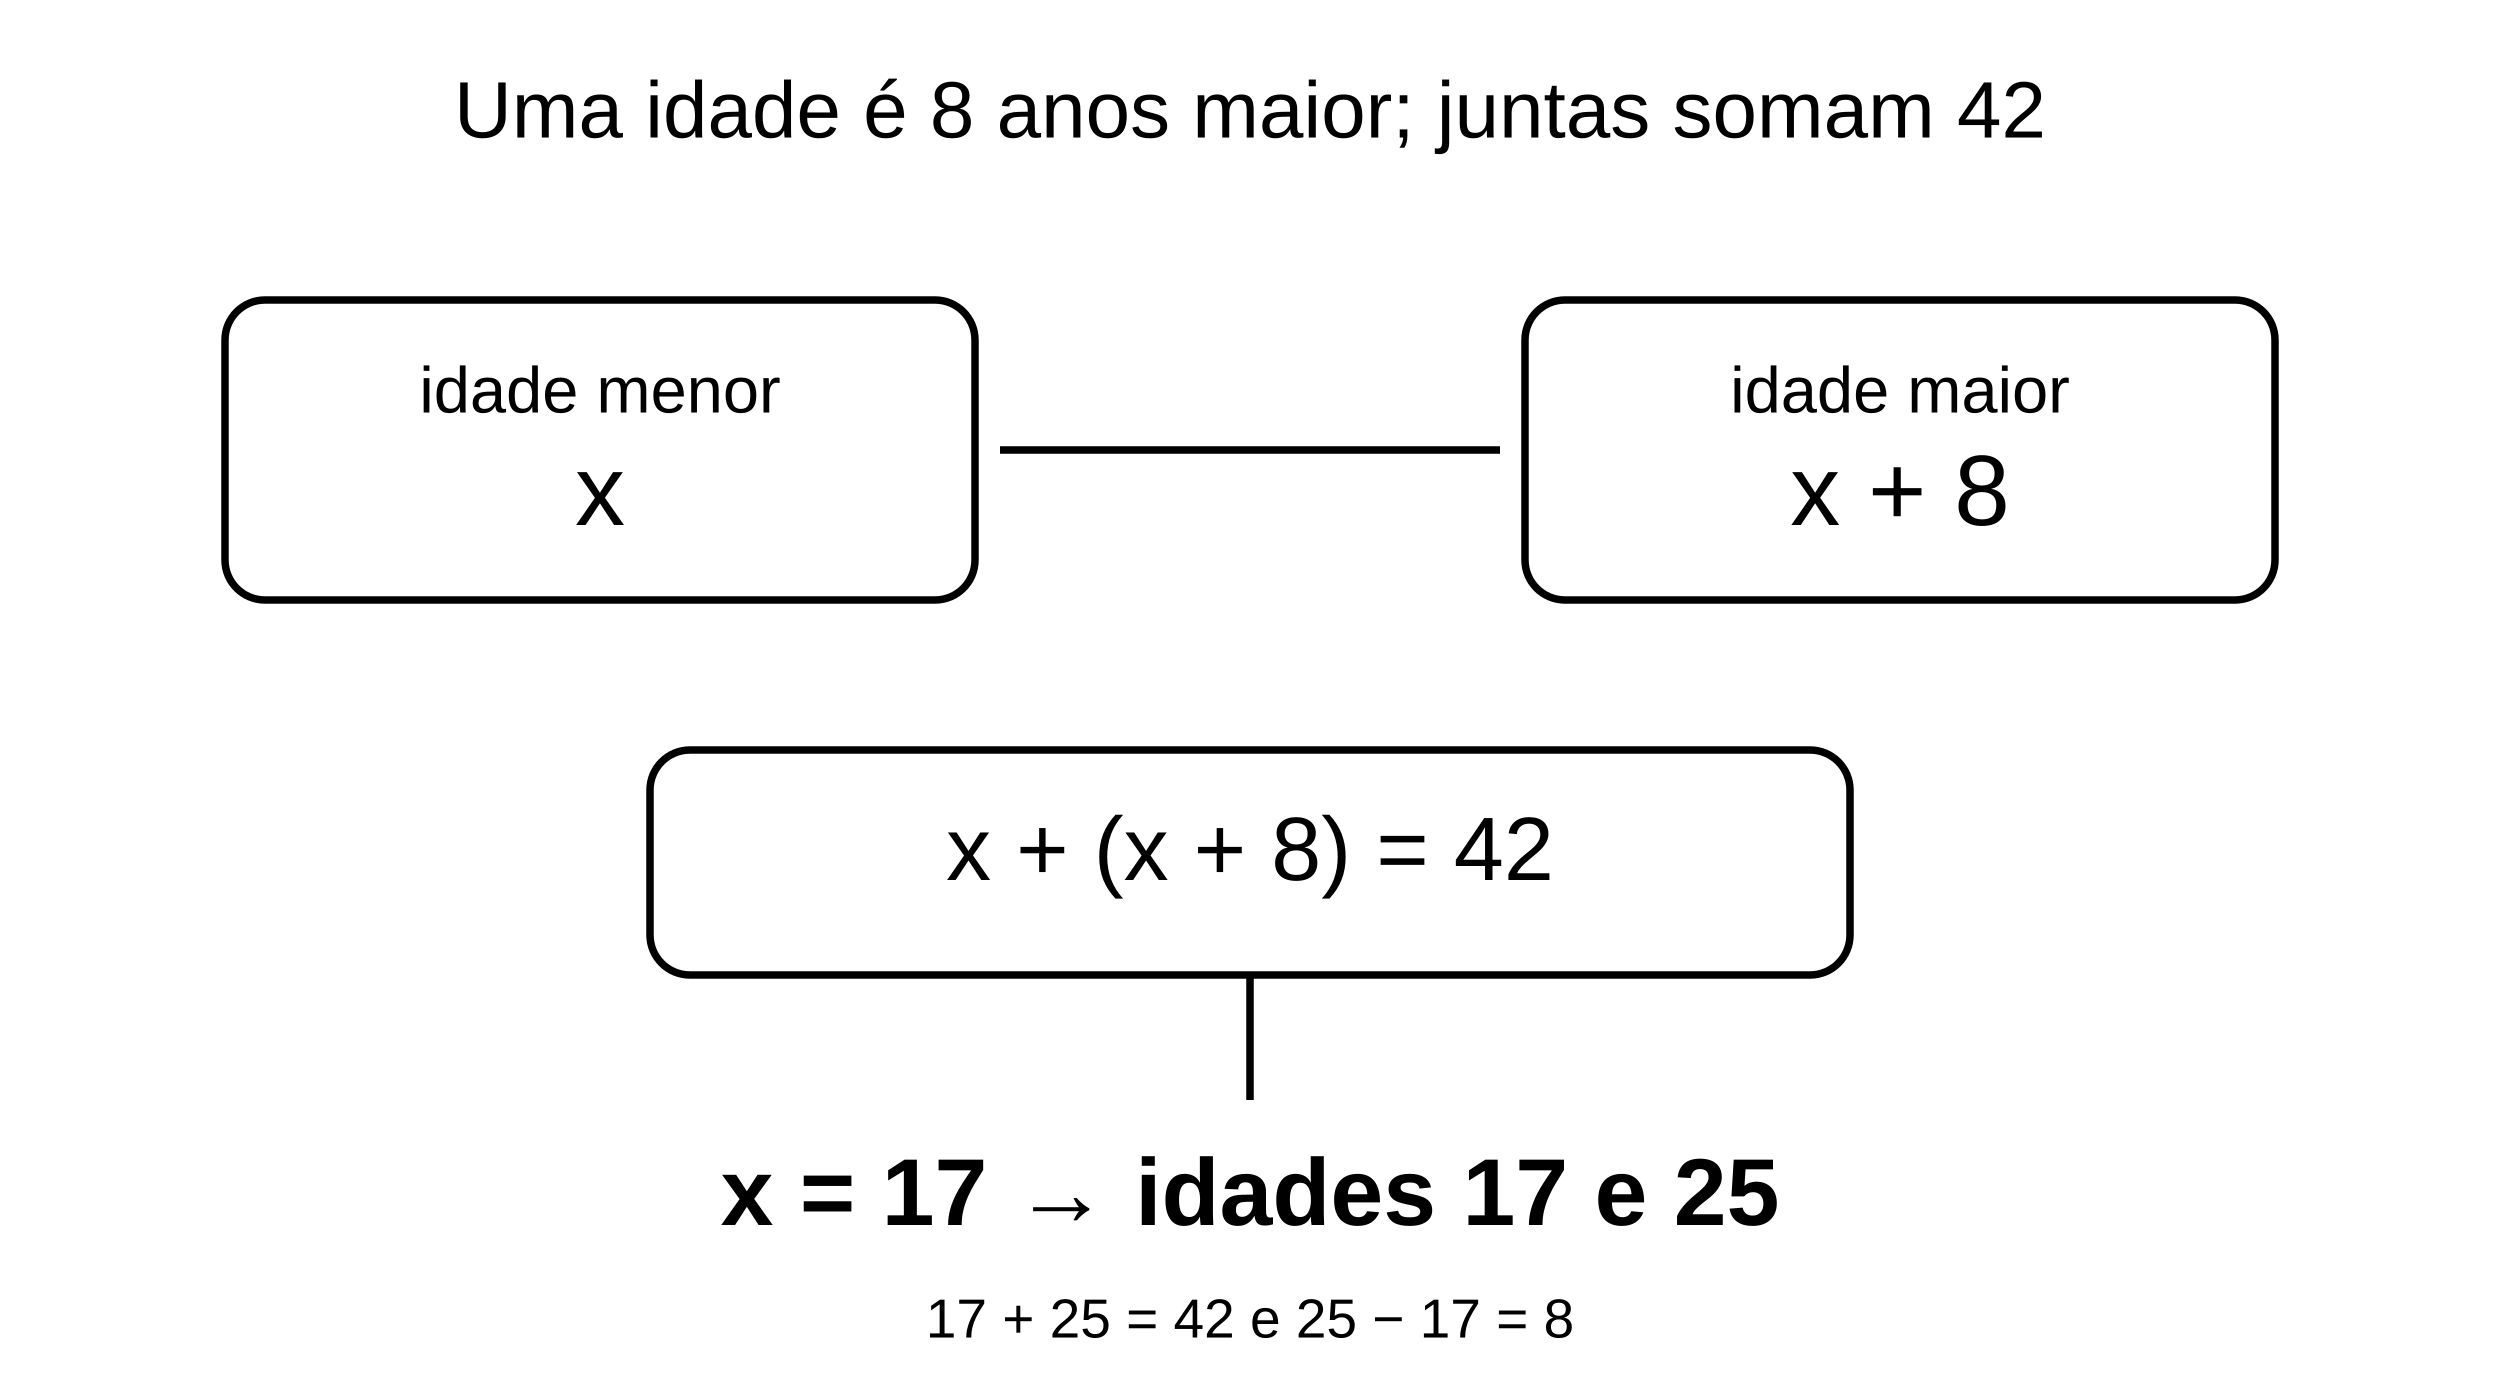
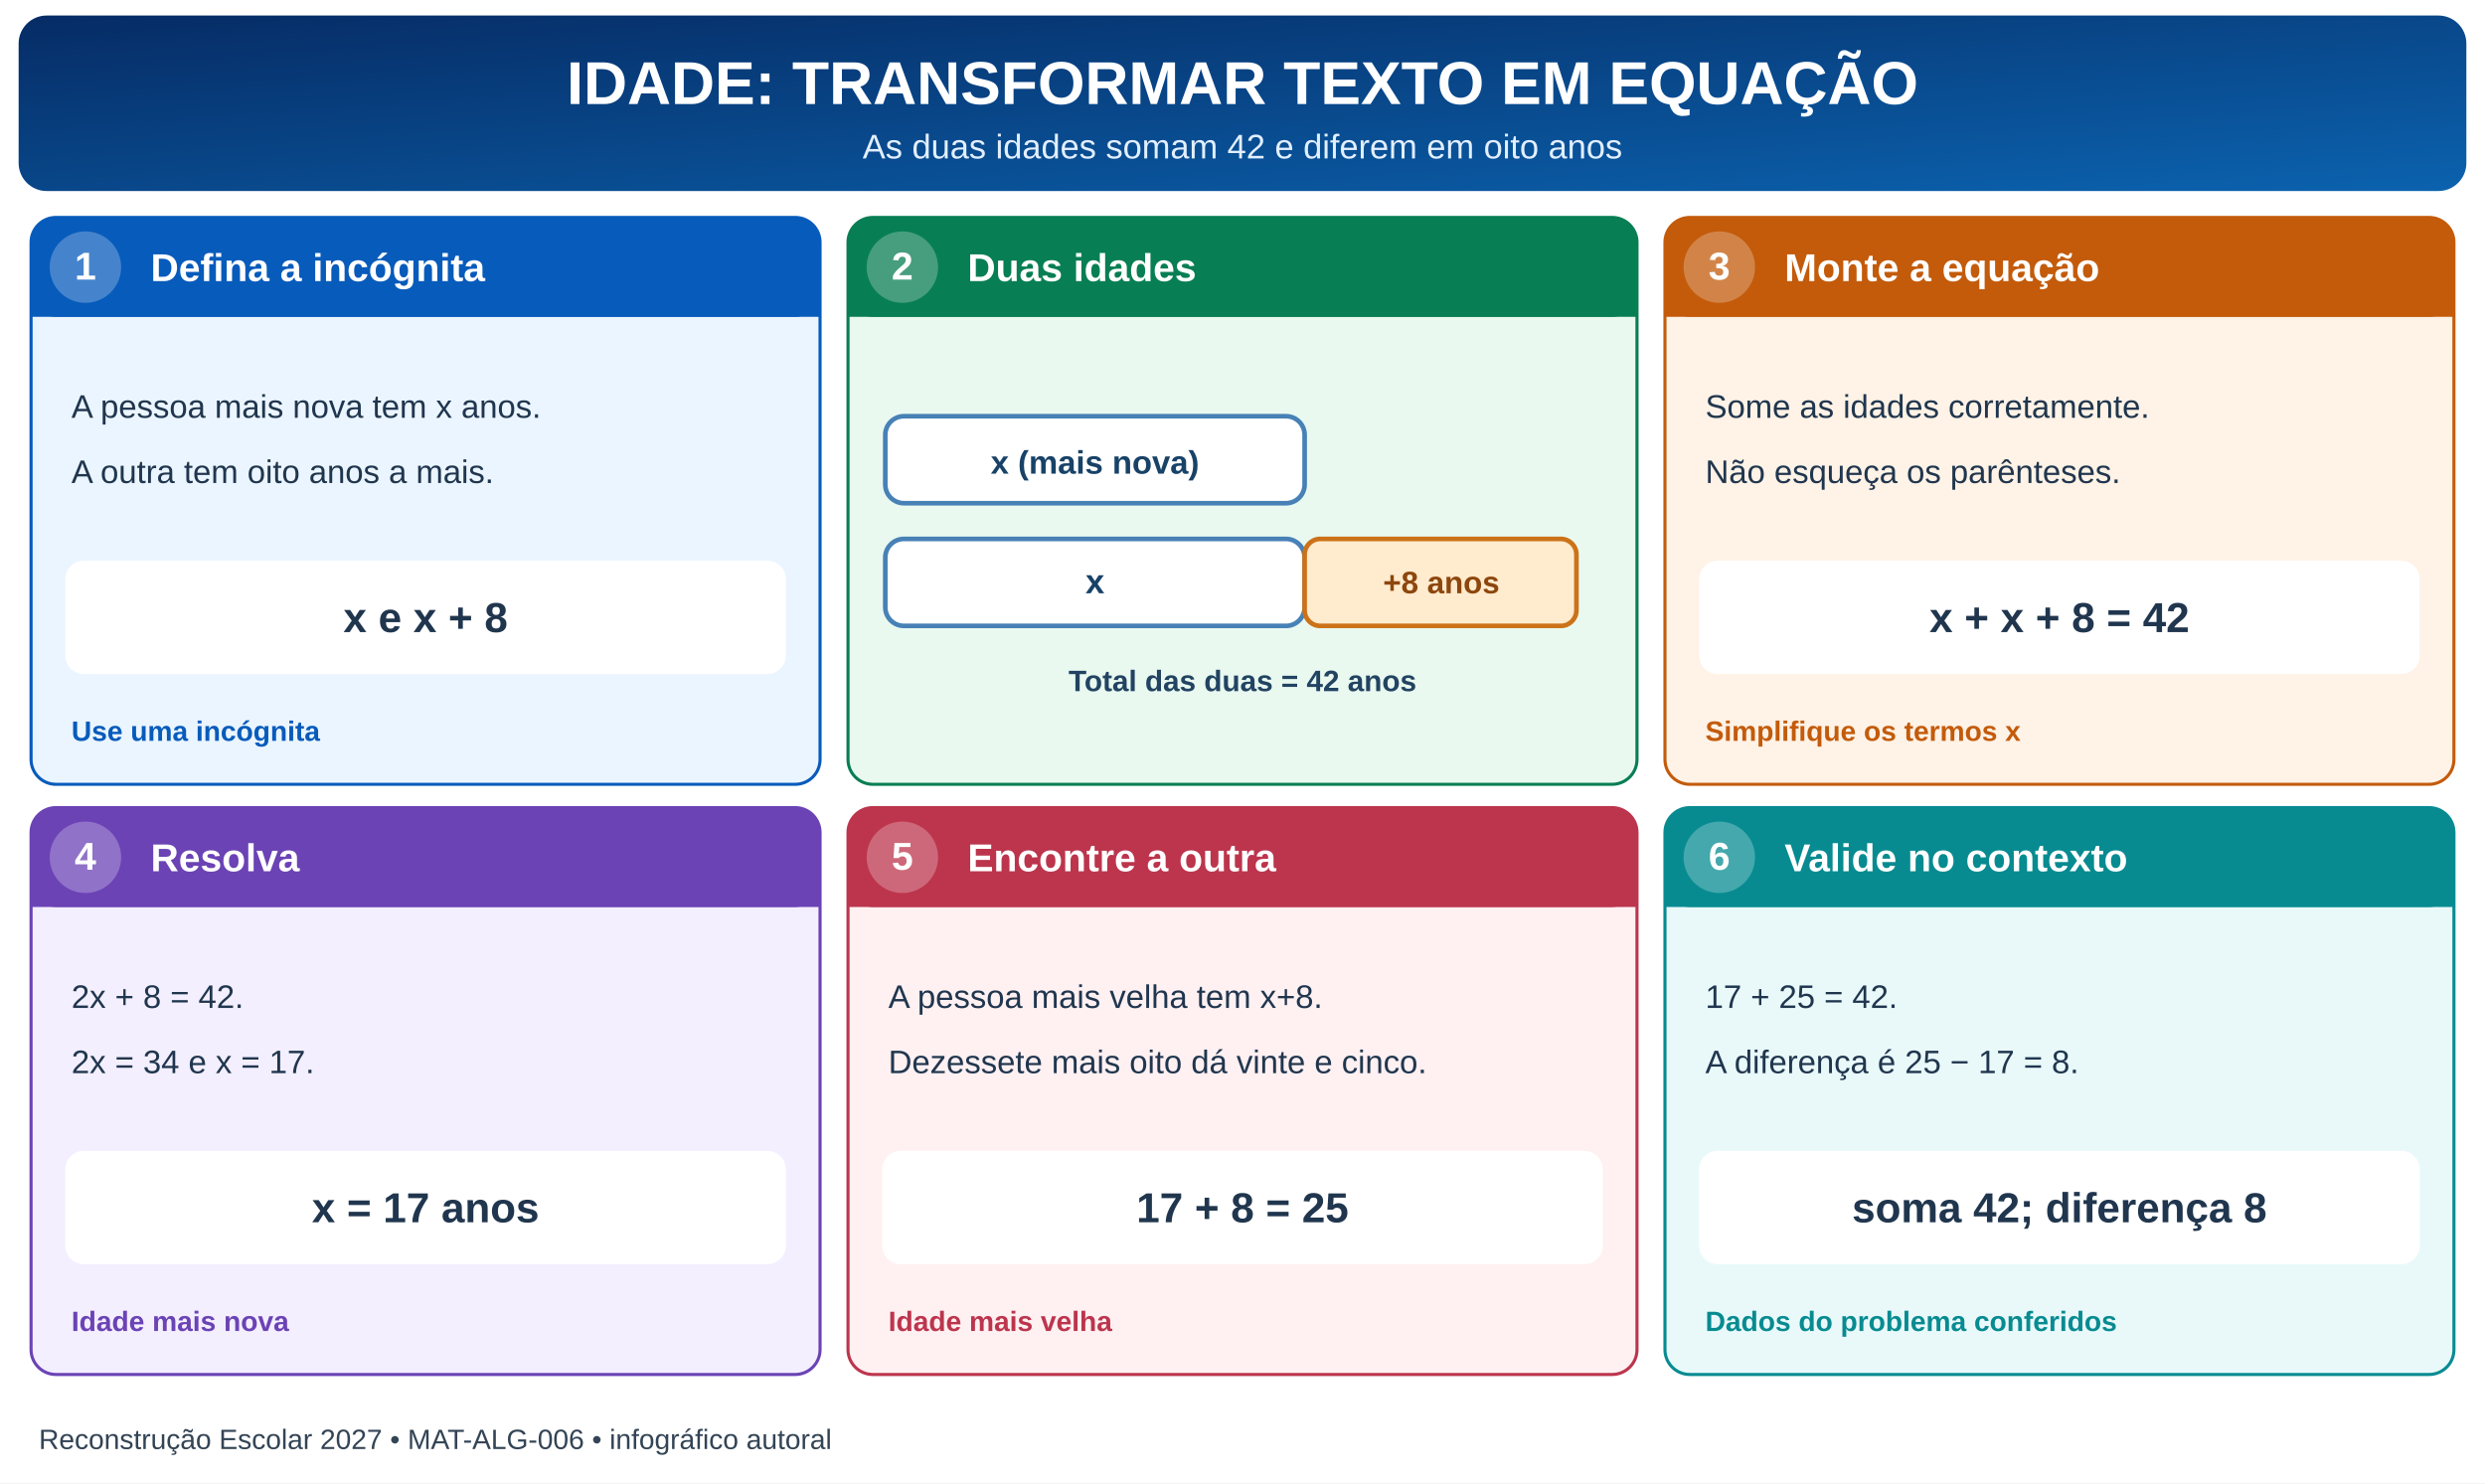
- <svg xmlns="http://www.w3.org/2000/svg" viewBox="0 0 1000 560" role="img" aria-labelledby="t d">
-   <rect width="1000" height="560" fill="white" />
-   <text x="500" y="55" text-anchor="middle" font-size="32" font-family="Arial">Uma idade é 8 anos maior; juntas somam 42</text>
-   <g fill="none" stroke="black" stroke-width="3">
-     <rect x="90" y="120" width="300" height="120" rx="16" />
-     <rect x="610" y="120" width="300" height="120" rx="16" />
-     <path d="M400 180H600" />
-     <rect x="260" y="300" width="480" height="90" rx="16" />
-     <path d="M500 390V440" />
-   </g>
-   <g font-family="Arial" text-anchor="middle">
-     <text x="240" y="165" font-size="26">idade menor</text>
-     <text x="240" y="210" font-size="40">x</text>
-     <text x="760" y="165" font-size="26">idade maior</text>
-     <text x="760" y="210" font-size="40">x + 8</text>
-     <text x="500" y="352" font-size="36">x + (x + 8) = 42</text>
-     <text x="500" y="490" font-size="38" font-weight="bold">x = 17 → idades 17 e 25</text>
-     <text x="500" y="535" font-size="22">17 + 25 = 42 e 25 − 17 = 8</text>
-   </g>
+ <svg xmlns="http://www.w3.org/2000/svg" role="img" aria-labelledby="title desc" viewBox="0 0 1600 955">
+   <defs>
+     <linearGradient id="header" x1="0" y1="0" x2="1" y2="1">
+       <stop offset="0" stop-color="#062c65" />
+       <stop offset="1" stop-color="#0b62ae" />
+     </linearGradient>
+   </defs>
+   <rect width="1600" height="955" fill="#fff" />
+   <rect x="12" y="10" width="1576" height="113" rx="18" fill="url(#header)" />
+   <text x="800" y="67" text-anchor="middle" font-family="Arial,DejaVu Sans,sans-serif" font-size="39" font-weight="700" fill="#fff">IDADE: TRANSFORMAR TEXTO EM EQUAÇÃO</text>
+   <text x="800" y="102" text-anchor="middle" font-family="Arial,DejaVu Sans,sans-serif" font-size="22" font-weight="400" fill="#e2efff">As duas idades somam 42 e diferem em oito anos</text>
+   <rect x="20" y="140" width="508" height="365" rx="16" fill="#ebf5ff" stroke="#075bbb" stroke-width="2" />
+   <rect x="20" y="140" width="508" height="64" rx="16" fill="#075bbb" />
+   <rect x="20" y="186" width="508" height="18" fill="#075bbb" />
+   <circle cx="55" cy="172" r="23" fill="#fff" opacity=".25" />
+   <text x="55" y="180" text-anchor="middle" font-family="Arial,DejaVu Sans,sans-serif" font-size="25" font-weight="700" fill="#fff">1</text>
+   <text x="97" y="181" text-anchor="start" font-family="Arial,DejaVu Sans,sans-serif" font-size="25" font-weight="700" fill="#fff">Defina a incógnita</text>
+   <text x="46" y="269" text-anchor="start" font-family="Arial,DejaVu Sans,sans-serif" font-size="21" font-weight="400" fill="#20364e">A pessoa mais nova tem x anos.</text>
+   <text x="46" y="311" text-anchor="start" font-family="Arial,DejaVu Sans,sans-serif" font-size="21" font-weight="400" fill="#20364e">A outra tem oito anos a mais.</text>
+   <rect x="42" y="361" width="464" height="73" rx="12" fill="#fff" />
+   <text x="274" y="407" text-anchor="middle" font-family="Arial,DejaVu Sans,sans-serif" font-size="27" font-weight="700" fill="#20364e">x  e  x + 8</text>
+   <text x="46" y="477" text-anchor="start" font-family="Arial,DejaVu Sans,sans-serif" font-size="18" font-weight="700" fill="#075bbb">Use uma incógnita</text>
+   <rect x="546" y="140" width="508" height="365" rx="16" fill="#e9f9f0" stroke="#087e54" stroke-width="2" />
+   <rect x="546" y="140" width="508" height="64" rx="16" fill="#087e54" />
+   <rect x="546" y="186" width="508" height="18" fill="#087e54" />
+   <circle cx="581" cy="172" r="23" fill="#fff" opacity=".25" />
+   <text x="581" y="180" text-anchor="middle" font-family="Arial,DejaVu Sans,sans-serif" font-size="25" font-weight="700" fill="#fff">2</text>
+   <text x="623" y="181" text-anchor="start" font-family="Arial,DejaVu Sans,sans-serif" font-size="25" font-weight="700" fill="#fff">Duas idades</text>
+   <rect x="570" y="268" width="270" height="56" rx="12" fill="#fff" stroke="#4781b6" stroke-width="3" />
+   <text x="705" y="305" text-anchor="middle" font-family="Arial,DejaVu Sans,sans-serif" font-size="21" font-weight="700" fill="#184267">x (mais nova)</text>
+   <rect x="570" y="347" width="270" height="56" rx="12" fill="#fff" stroke="#4781b6" stroke-width="3" />
+   <rect x="840" y="347" width="175" height="56" rx="10" fill="#ffebce" stroke="#cc7218" stroke-width="3" />
+   <text x="705" y="382" text-anchor="middle" font-family="Arial,DejaVu Sans,sans-serif" font-size="22" font-weight="700" fill="#184267">x</text>
+   <text x="928" y="382" text-anchor="middle" font-family="Arial,DejaVu Sans,sans-serif" font-size="20" font-weight="700" fill="#8d460d">+8 anos</text>
+   <text x="800" y="445" text-anchor="middle" font-family="Arial,DejaVu Sans,sans-serif" font-size="19" font-weight="700" fill="#224361">Total das duas = 42 anos</text>
+   <rect x="1072" y="140" width="508" height="365" rx="16" fill="#fff2e6" stroke="#c35b0b" stroke-width="2" />
+   <rect x="1072" y="140" width="508" height="64" rx="16" fill="#c35b0b" />
+   <rect x="1072" y="186" width="508" height="18" fill="#c35b0b" />
+   <circle cx="1107" cy="172" r="23" fill="#fff" opacity=".25" />
+   <text x="1107" y="180" text-anchor="middle" font-family="Arial,DejaVu Sans,sans-serif" font-size="25" font-weight="700" fill="#fff">3</text>
+   <text x="1149" y="181" text-anchor="start" font-family="Arial,DejaVu Sans,sans-serif" font-size="25" font-weight="700" fill="#fff">Monte a equação</text>
+   <text x="1098" y="269" text-anchor="start" font-family="Arial,DejaVu Sans,sans-serif" font-size="21" font-weight="400" fill="#20364e">Some as idades corretamente.</text>
+   <text x="1098" y="311" text-anchor="start" font-family="Arial,DejaVu Sans,sans-serif" font-size="21" font-weight="400" fill="#20364e">Não esqueça os parênteses.</text>
+   <rect x="1094" y="361" width="464" height="73" rx="12" fill="#fff" />
+   <text x="1326" y="407" text-anchor="middle" font-family="Arial,DejaVu Sans,sans-serif" font-size="27" font-weight="700" fill="#20364e">x + x + 8 = 42</text>
+   <text x="1098" y="477" text-anchor="start" font-family="Arial,DejaVu Sans,sans-serif" font-size="18" font-weight="700" fill="#c35b0b">Simplifique os termos x</text>
+   <rect x="20" y="520" width="508" height="365" rx="16" fill="#f3efff" stroke="#6b43b5" stroke-width="2" />
+   <rect x="20" y="520" width="508" height="64" rx="16" fill="#6b43b5" />
+   <rect x="20" y="566" width="508" height="18" fill="#6b43b5" />
+   <circle cx="55" cy="552" r="23" fill="#fff" opacity=".25" />
+   <text x="55" y="560" text-anchor="middle" font-family="Arial,DejaVu Sans,sans-serif" font-size="25" font-weight="700" fill="#fff">4</text>
+   <text x="97" y="561" text-anchor="start" font-family="Arial,DejaVu Sans,sans-serif" font-size="25" font-weight="700" fill="#fff">Resolva</text>
+   <text x="46" y="649" text-anchor="start" font-family="Arial,DejaVu Sans,sans-serif" font-size="21" font-weight="400" fill="#20364e">2x + 8 = 42.</text>
+   <text x="46" y="691" text-anchor="start" font-family="Arial,DejaVu Sans,sans-serif" font-size="21" font-weight="400" fill="#20364e">2x = 34 e x = 17.</text>
+   <rect x="42" y="741" width="464" height="73" rx="12" fill="#fff" />
+   <text x="274" y="787" text-anchor="middle" font-family="Arial,DejaVu Sans,sans-serif" font-size="27" font-weight="700" fill="#20364e">x = 17 anos</text>
+   <text x="46" y="857" text-anchor="start" font-family="Arial,DejaVu Sans,sans-serif" font-size="18" font-weight="700" fill="#6b43b5">Idade mais nova</text>
+   <rect x="546" y="520" width="508" height="365" rx="16" fill="#fff0f2" stroke="#bc354d" stroke-width="2" />
+   <rect x="546" y="520" width="508" height="64" rx="16" fill="#bc354d" />
+   <rect x="546" y="566" width="508" height="18" fill="#bc354d" />
+   <circle cx="581" cy="552" r="23" fill="#fff" opacity=".25" />
+   <text x="581" y="560" text-anchor="middle" font-family="Arial,DejaVu Sans,sans-serif" font-size="25" font-weight="700" fill="#fff">5</text>
+   <text x="623" y="561" text-anchor="start" font-family="Arial,DejaVu Sans,sans-serif" font-size="25" font-weight="700" fill="#fff">Encontre a outra</text>
+   <text x="572" y="649" text-anchor="start" font-family="Arial,DejaVu Sans,sans-serif" font-size="21" font-weight="400" fill="#20364e">A pessoa mais velha tem x+8.</text>
+   <text x="572" y="691" text-anchor="start" font-family="Arial,DejaVu Sans,sans-serif" font-size="21" font-weight="400" fill="#20364e">Dezessete mais oito dá vinte e cinco.</text>
+   <rect x="568" y="741" width="464" height="73" rx="12" fill="#fff" />
+   <text x="800" y="787" text-anchor="middle" font-family="Arial,DejaVu Sans,sans-serif" font-size="27" font-weight="700" fill="#20364e">17 + 8 = 25</text>
+   <text x="572" y="857" text-anchor="start" font-family="Arial,DejaVu Sans,sans-serif" font-size="18" font-weight="700" fill="#bc354d">Idade mais velha</text>
+   <rect x="1072" y="520" width="508" height="365" rx="16" fill="#e9f9fa" stroke="#078b91" stroke-width="2" />
+   <rect x="1072" y="520" width="508" height="64" rx="16" fill="#078b91" />
+   <rect x="1072" y="566" width="508" height="18" fill="#078b91" />
+   <circle cx="1107" cy="552" r="23" fill="#fff" opacity=".25" />
+   <text x="1107" y="560" text-anchor="middle" font-family="Arial,DejaVu Sans,sans-serif" font-size="25" font-weight="700" fill="#fff">6</text>
+   <text x="1149" y="561" text-anchor="start" font-family="Arial,DejaVu Sans,sans-serif" font-size="25" font-weight="700" fill="#fff">Valide no contexto</text>
+   <text x="1098" y="649" text-anchor="start" font-family="Arial,DejaVu Sans,sans-serif" font-size="21" font-weight="400" fill="#20364e">17 + 25 = 42.</text>
+   <text x="1098" y="691" text-anchor="start" font-family="Arial,DejaVu Sans,sans-serif" font-size="21" font-weight="400" fill="#20364e">A diferença é 25 − 17 = 8.</text>
+   <rect x="1094" y="741" width="464" height="73" rx="12" fill="#fff" />
+   <text x="1326" y="787" text-anchor="middle" font-family="Arial,DejaVu Sans,sans-serif" font-size="27" font-weight="700" fill="#20364e">soma 42; diferença 8</text>
+   <text x="1098" y="857" text-anchor="start" font-family="Arial,DejaVu Sans,sans-serif" font-size="18" font-weight="700" fill="#078b91">Dados do problema conferidos</text>
+   <text x="25" y="933" text-anchor="start" font-family="Arial,DejaVu Sans,sans-serif" font-size="18" font-weight="400" fill="#345">Reconstrução Escolar 2027 • MAT-ALG-006 • infográfico autoral</text>
</svg>
